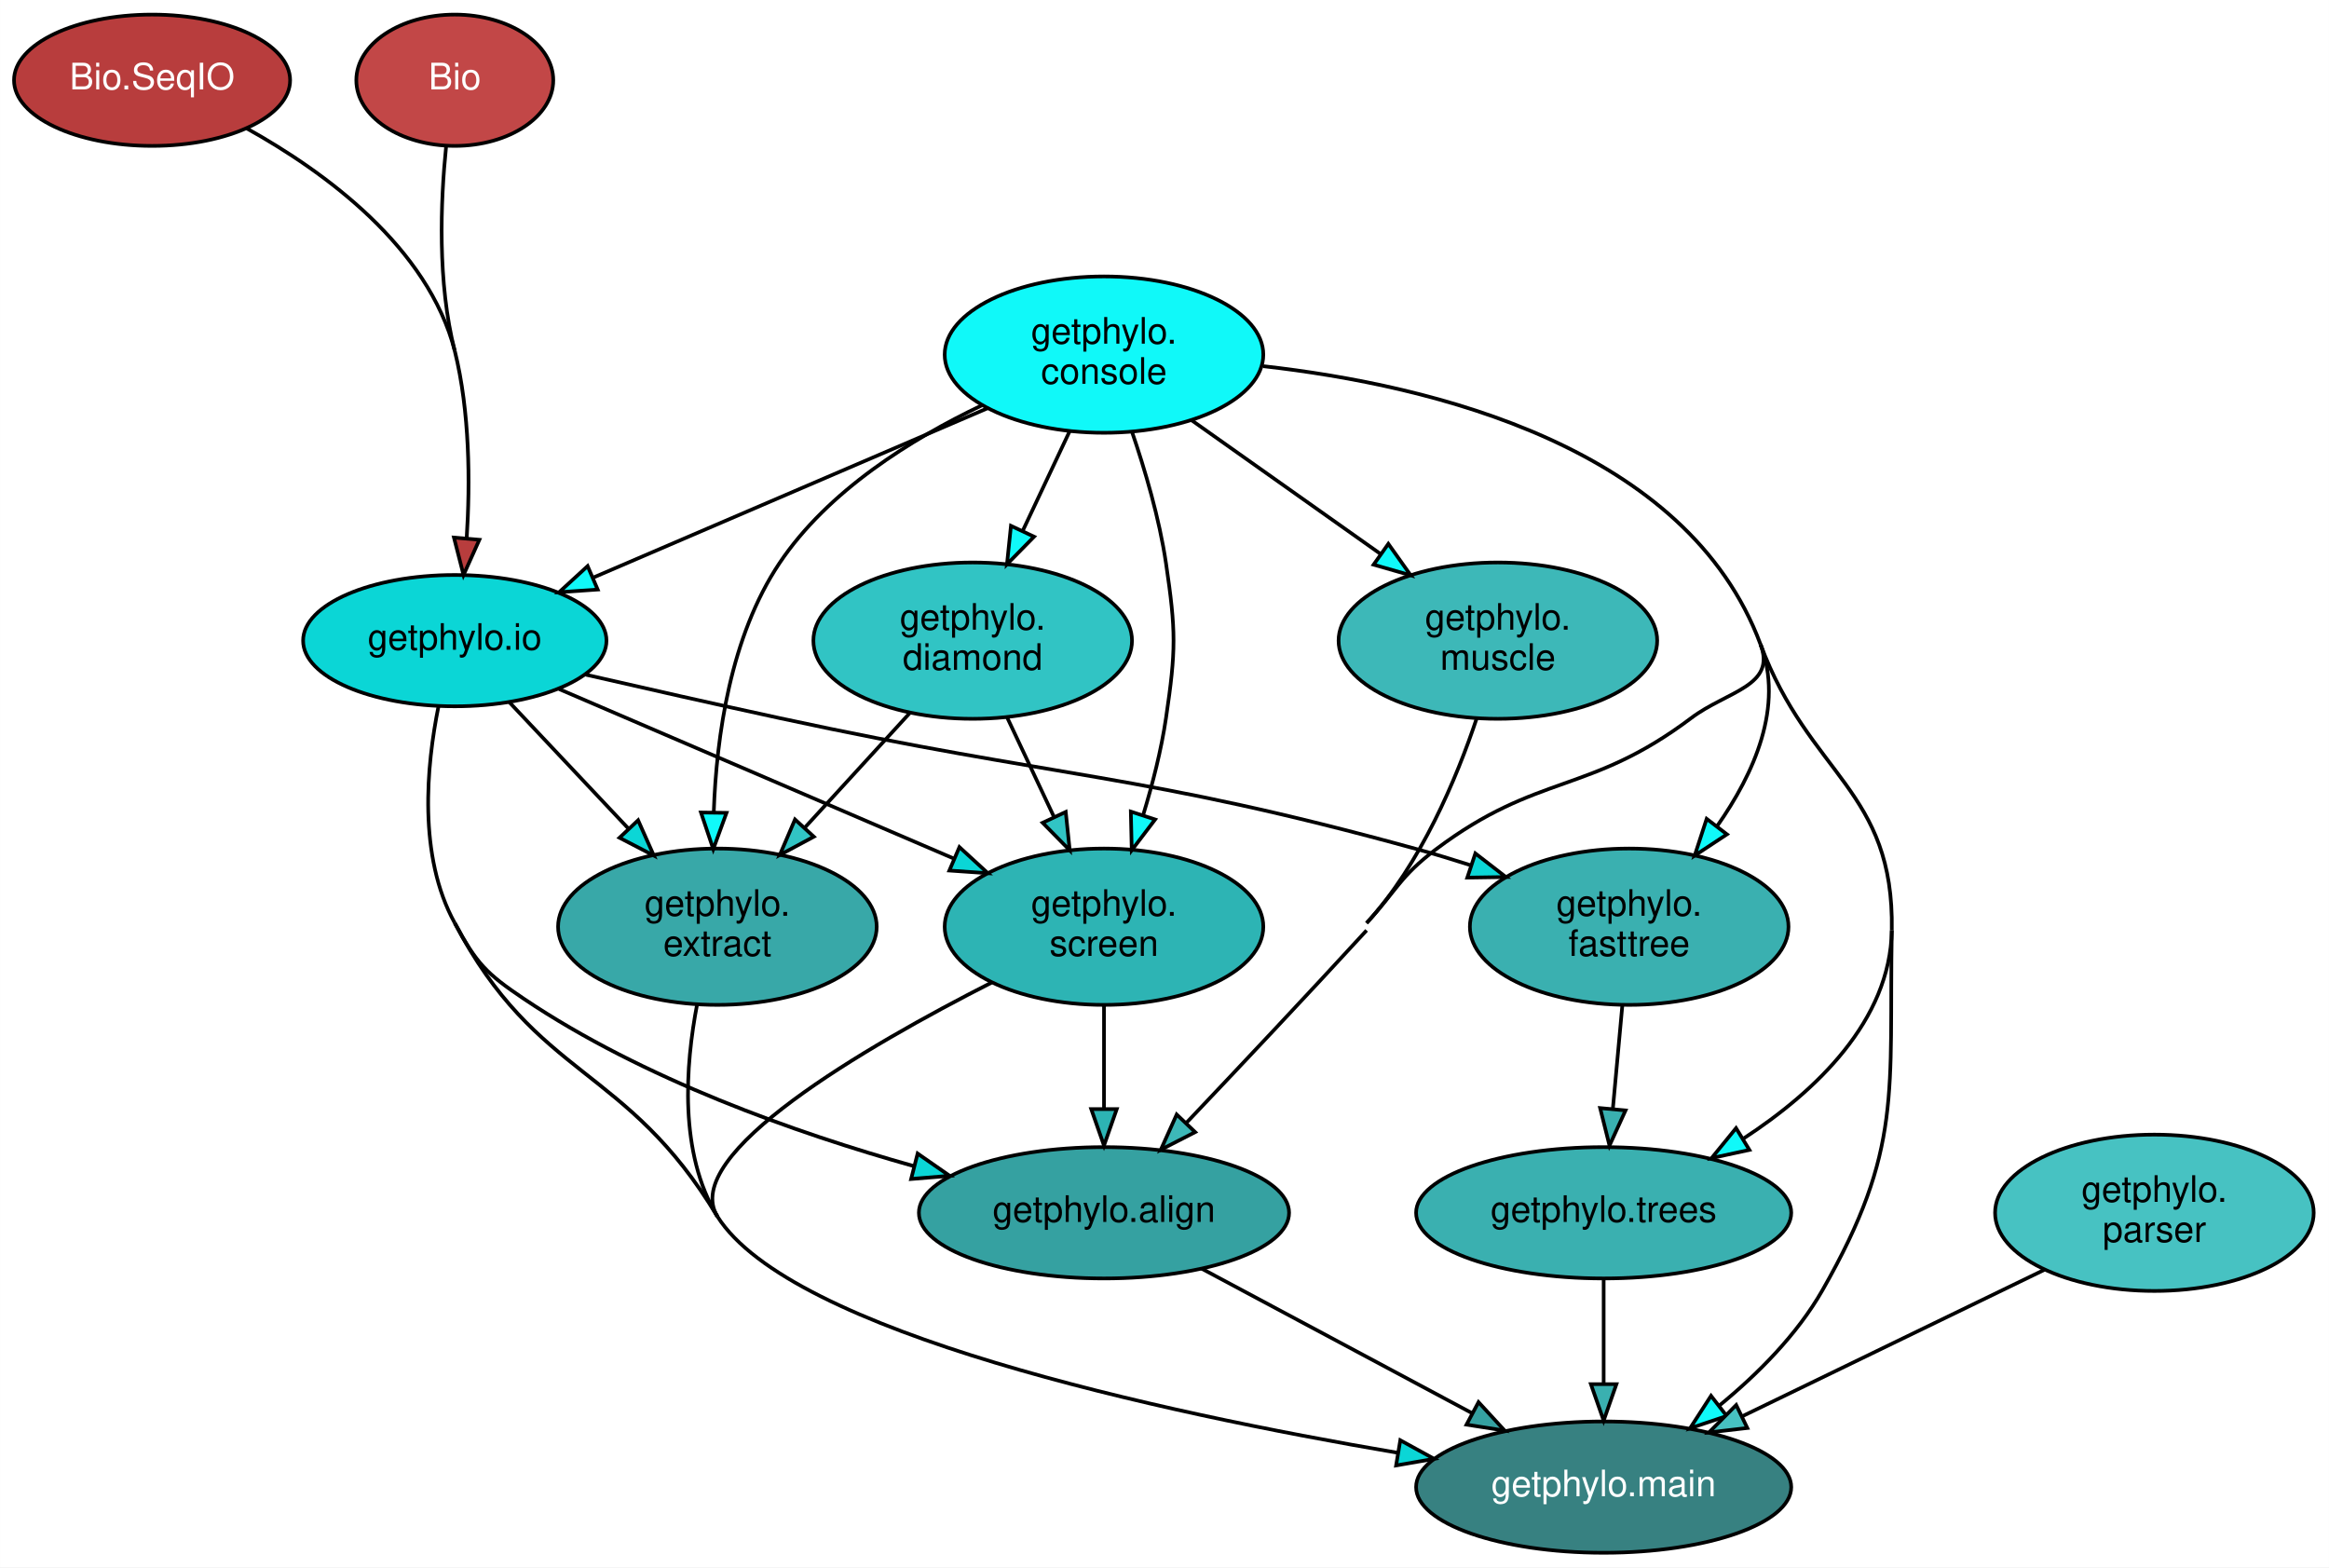
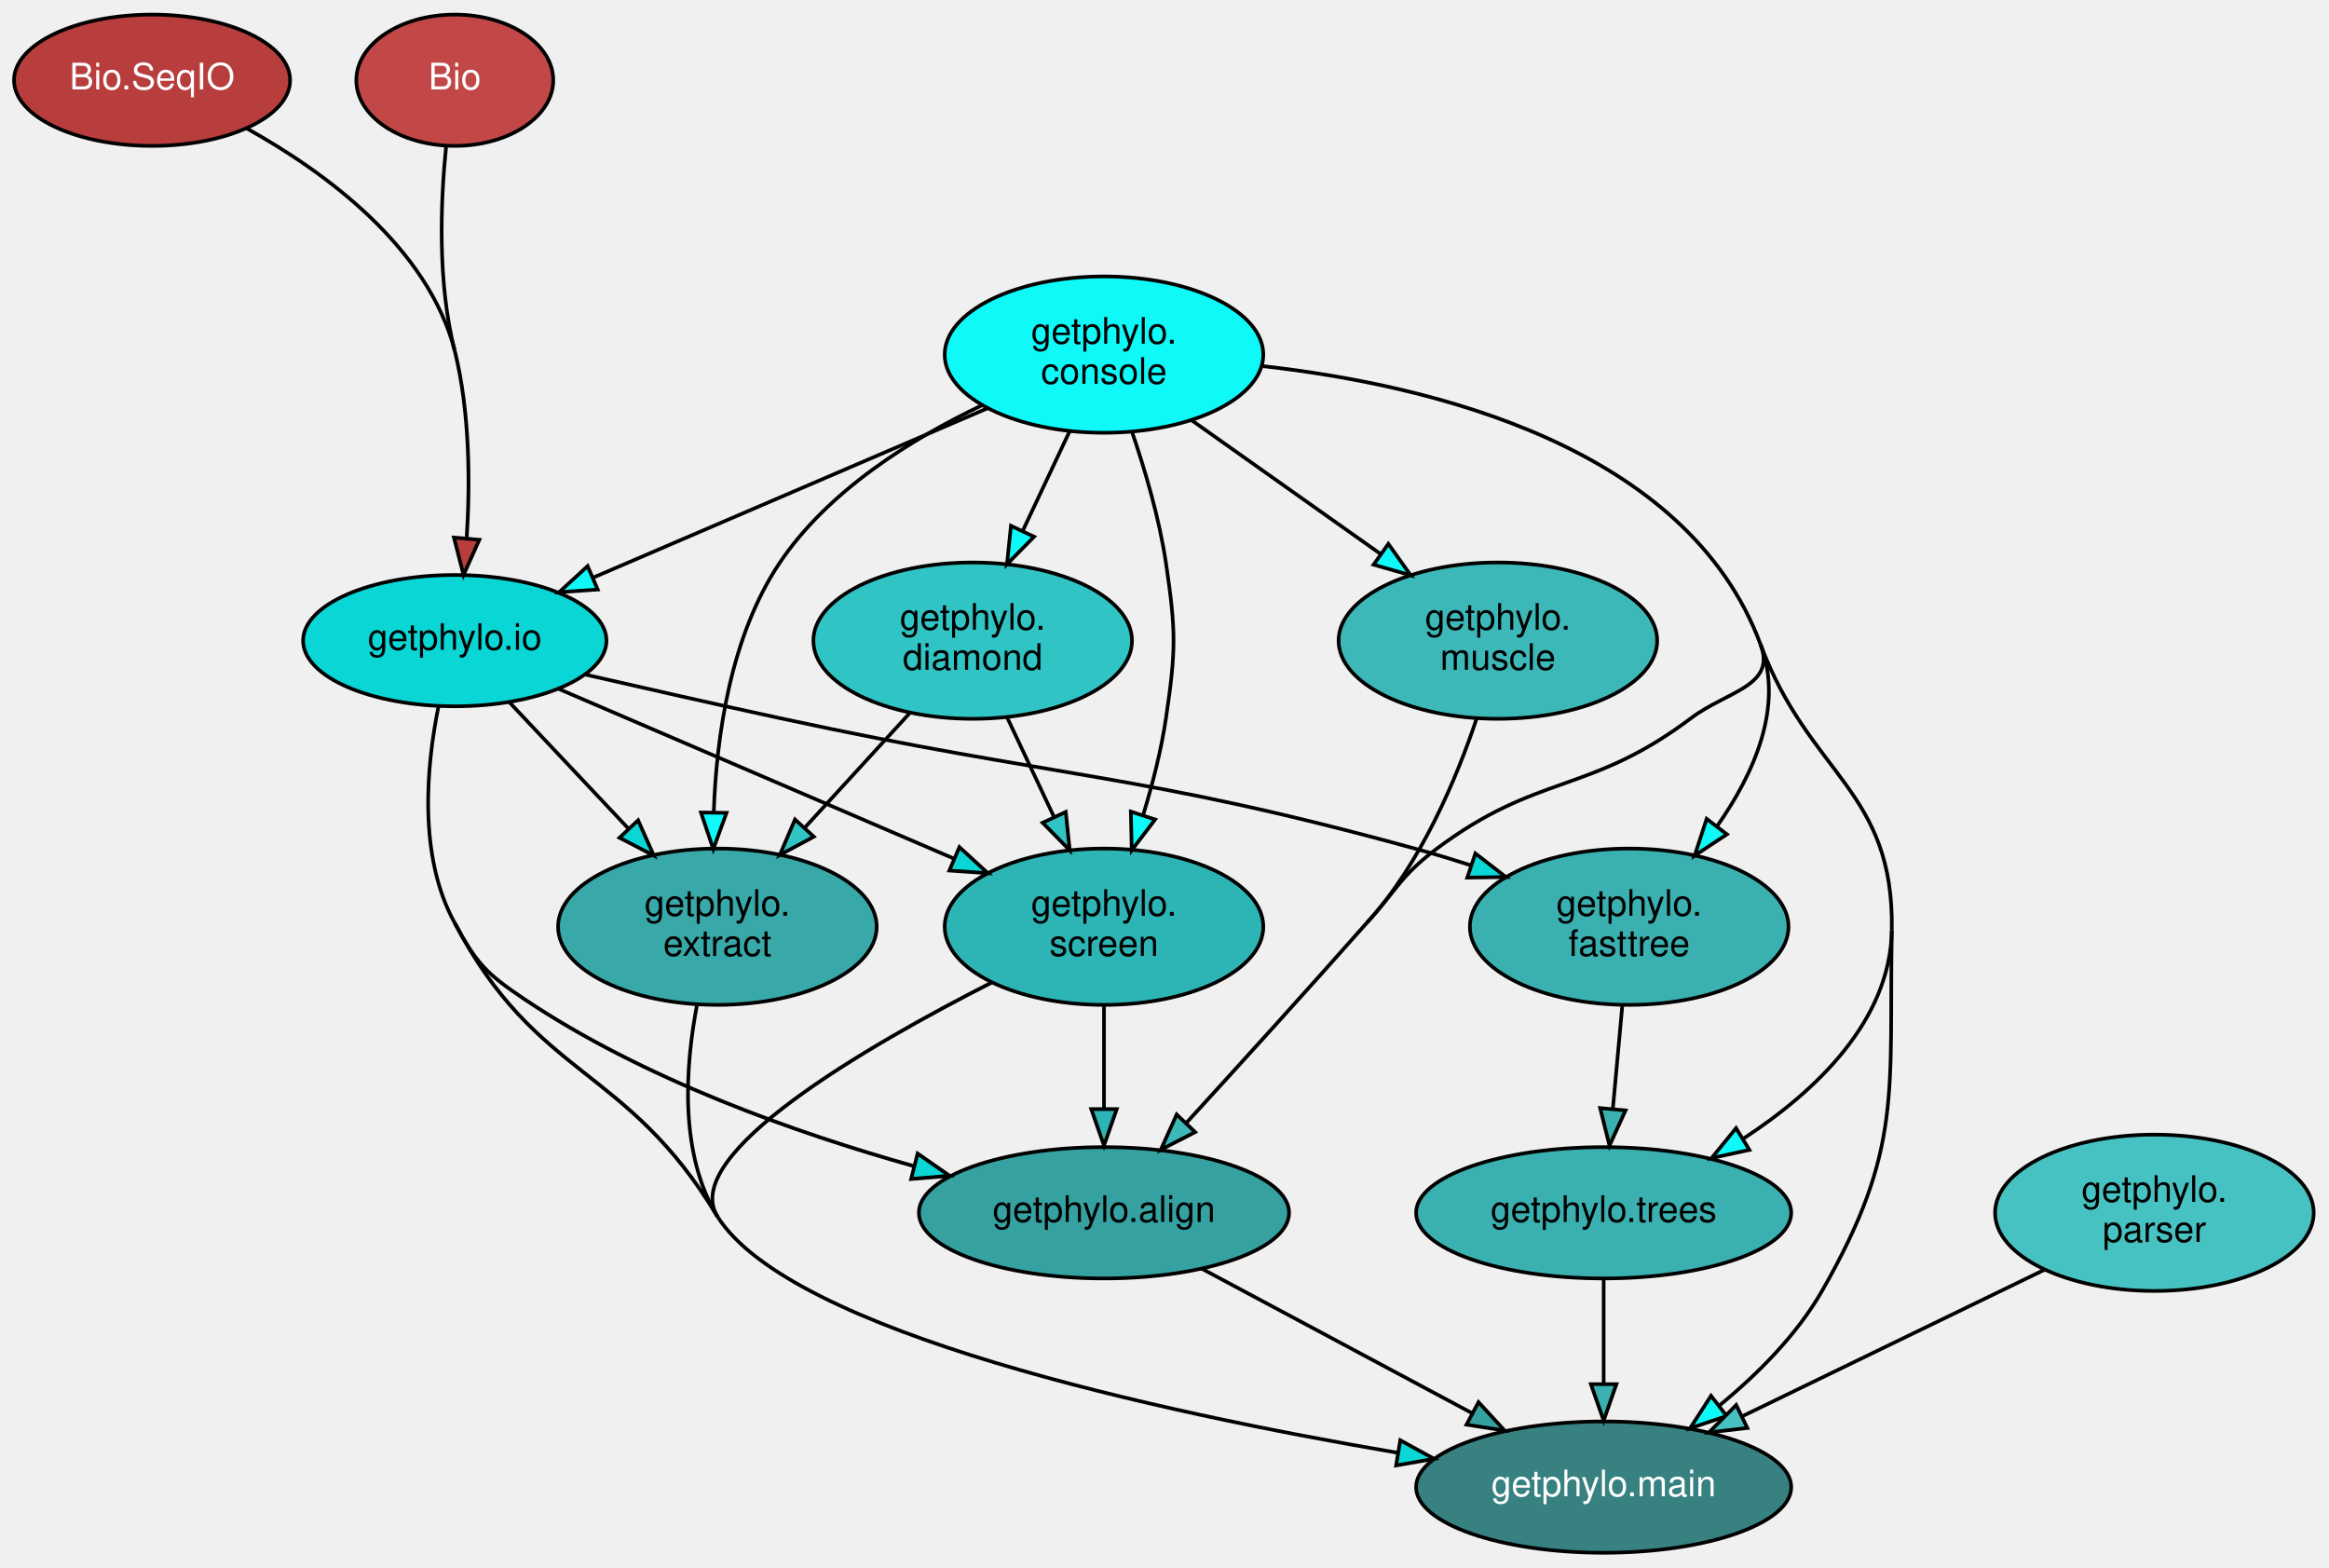
<svg xmlns="http://www.w3.org/2000/svg" width="639pt" height="430pt" viewBox="0.00 0.00 638.52 429.71" version="1.1" id="svg378">
  <defs id="defs382">
    <style id="style4">.edge&gt;path:hover{stroke-width:8}</style>
    <style id="style301">.edge&gt;path:hover{stroke-width:8}</style>
    <style id="style44">.edge&gt;path:hover{stroke-width:8}</style>
    <style id="style93">.edge&gt;path:hover{stroke-width:8}</style>
    <style id="style229">.edge&gt;path:hover{stroke-width:8}</style>
+     <style id="style323">.edge&gt;path:hover{stroke-width:8}</style>
  </defs>
-   <polygon fill="#ffffff" stroke="transparent" points="634.52,-425.71 634.52,4 -4,4 -4,-425.71 " id="polygon6" transform="translate(4,425.71)" />
-   <g id="node1" class="node" transform="translate(4,425.71)">
-     <style id="style10">.edge&gt;path:hover{stroke-width:8}</style>
-     <ellipse fill="#c24747" stroke="#000000" cx="120.67" cy="-403.71" rx="27" ry="18" id="ellipse12" />
-     <text text-anchor="middle" x="120.67" y="-401.21" font-family="Helvetica, sans-Serif" font-size="10px" fill="#ffffff" id="text14">Bio</text>
-   </g>
-   <g id="node8" class="node" transform="translate(4,425.71)">
-     <style id="style19">.edge&gt;path:hover{stroke-width:8}</style>
-     <ellipse fill="#0bd6d6" stroke="#000000" cx="120.67" cy="-250.07" rx="41.59" ry="18" id="ellipse21" />
-     <text text-anchor="middle" x="120.67" y="-247.57" font-family="Helvetica, sans-Serif" font-size="10px" fill="#000000" id="text23">getphylo.io</text>
-   </g>
-   <g id="edge1" class="edge" transform="translate(4,425.71)">
-     <style id="style28">.edge&gt;path:hover{stroke-width:8}</style>
-     <path fill="none" stroke="#000000" d="m 118.29,-385.54 c -1.53,15.04 -2.43,37.34 2.38,56.05" id="path30" />
-   </g>
-   <g id="node2" class="node" transform="translate(4,425.71)">
-     <style id="style35">.edge&gt;path:hover{stroke-width:8}</style>
-     <ellipse fill="#b83d3d" stroke="#000000" cx="37.67" cy="-403.71" rx="37.85" ry="18" id="ellipse37" />
-     <text text-anchor="middle" x="37.67" y="-401.21" font-family="Helvetica, sans-Serif" font-size="10px" fill="#ffffff" id="text39">Bio.SeqIO</text>
-   </g>
-   <path fill="none" stroke="#000000" d="m 67.61,35.2 c 21.52,11.96 49.73,32.55 57.06,61.02" id="path46" />
-   <path fill="none" stroke="#000000" d="m 124.67,96.22 c 4.13,16.669 4.24,35.98 3.26,51.39" id="path48" style="stroke-width:1.02" />
-   <polygon fill="#b83d3d" stroke="#000000" points="127.41,-277.73 123.07,-268.07 120.44,-278.33 " id="polygon50" transform="translate(4,425.71)" />
-   <g id="node3" class="node" transform="translate(4,425.71)">
-     <style id="style55">.edge&gt;path:hover{stroke-width:8}</style>
-     <ellipse fill="#35a1a1" stroke="#000000" cx="298.67" cy="-93.21" rx="50.75" ry="18" id="ellipse57" />
-     <text text-anchor="middle" x="298.67" y="-90.71" font-family="Helvetica, sans-Serif" font-size="10px" fill="#000000" id="text59">getphylo.align</text>
-   </g>
-   <g id="node9" class="node" transform="translate(4,425.71)">
-     <style id="style64">.edge&gt;path:hover{stroke-width:8}</style>
-     <ellipse fill="#378181" stroke="#000000" cx="435.67" cy="-18" rx="51.43" ry="18" id="ellipse66" />
-     <text text-anchor="middle" x="435.67" y="-15.5" font-family="Helvetica, sans-Serif" font-size="10px" fill="#ffffff" id="text68">getphylo.main</text>
-   </g>
-   <g id="edge3" class="edge" transform="translate(4,425.71)">
-     <style id="style73">.edge&gt;path:hover{stroke-width:8}</style>
-     <path fill="none" stroke="#000000" d="m 325.41,-77.92 c 21.18,11.31 50.96,27.23 74.23,39.67" id="path75" />
-     <polygon fill="#35a1a1" stroke="#000000" points="398.06,-35.13 401.36,-41.3 408.53,-33.5 " id="polygon77" />
-   </g>
-   <g id="node4" class="node" transform="translate(4,425.71)">
-     <style id="style82">.edge&gt;path:hover{stroke-width:8}</style>
-     <ellipse fill="#10f9f9" stroke="#000000" cx="298.67" cy="-328.49" rx="43.68" ry="21.43" id="ellipse84" />
-     <text text-anchor="middle" x="298.67" y="-331.49" font-family="Helvetica, sans-Serif" font-size="10px" fill="#000000" id="text86">getphylo.</text>
-     <text text-anchor="middle" x="298.67" y="-320.49" font-family="Helvetica, sans-Serif" font-size="10px" fill="#000000" id="text88">console</text>
-   </g>
-   <path fill="none" stroke="#000000" d="m 346.32,100.39 c 46.53,5.237 116.25,22.182 136.35,76.25" id="path95" style="stroke-width:1.013" />
-   <path fill="none" stroke="#000000" d="m 482.67,176.64 c 4.4,11.52 -9.15,12.8 -19,20.22 -27.94,21.05 -42.05,14.95 -70,36 -9.84,7.42 -10.66,11.13 -19,20.21" id="path97" />
-   <g id="node5" class="node" transform="translate(4,425.71)">
-     <style id="style102">.edge&gt;path:hover{stroke-width:8}</style>
-     <ellipse fill="#31c4c4" stroke="#000000" cx="262.67" cy="-250.07" rx="43.68" ry="21.43" id="ellipse104" />
-     <text text-anchor="middle" x="262.67" y="-253.07" font-family="Helvetica, sans-Serif" font-size="10px" fill="#000000" id="text106">getphylo.</text>
-     <text text-anchor="middle" x="262.67" y="-242.07" font-family="Helvetica, sans-Serif" font-size="10px" fill="#000000" id="text108">diamond</text>
-   </g>
-   <g id="edge5" class="edge" transform="translate(4,425.71)">
-     <style id="style113">.edge&gt;path:hover{stroke-width:8}</style>
-     <path fill="none" stroke="#000000" d="m 289.22,-307.41 c -3.93,8.34 -8.56,18.17 -12.85,27.27" id="path115" />
-     <polygon fill="#10f9f9" stroke="#000000" points="273.16,-281.55 279.5,-278.57 272.07,-271.01 " id="polygon117" />
-   </g>
-   <g id="node6" class="node" transform="translate(4,425.71)">
-     <style id="style122">.edge&gt;path:hover{stroke-width:8}</style>
-     <ellipse fill="#38a8a8" stroke="#000000" cx="192.67" cy="-171.64" rx="43.68" ry="21.43" id="ellipse124" />
-     <text text-anchor="middle" x="192.67" y="-174.64" font-family="Helvetica, sans-Serif" font-size="10px" fill="#000000" id="text126">getphylo.</text>
-     <text text-anchor="middle" x="192.67" y="-163.64" font-family="Helvetica, sans-Serif" font-size="10px" fill="#000000" id="text128">extract</text>
-   </g>
-   <g id="edge6" class="edge" transform="translate(4,425.71)">
-     <style id="style133">.edge&gt;path:hover{stroke-width:8}</style>
-     <path fill="none" stroke="#000000" d="m 265.25,-314.61 c -19.28,9.17 -42.27,23.43 -55.58,43.33 -13.4,20.06 -17.26,47.36 -17.99,68.16" id="path135" />
-     <polygon fill="#10f9f9" stroke="#000000" points="188.17,-202.95 195.17,-202.86 191.54,-192.91 " id="polygon137" />
-   </g>
-   <g id="node7" class="node" transform="translate(4,425.71)">
-     <style id="style142">.edge&gt;path:hover{stroke-width:8}</style>
-     <ellipse fill="#3ab0b0" stroke="#000000" cx="442.67" cy="-171.64" rx="43.68" ry="21.43" id="ellipse144" />
-     <text text-anchor="middle" x="442.67" y="-174.64" font-family="Helvetica, sans-Serif" font-size="10px" fill="#000000" id="text146">getphylo.</text>
-     <text text-anchor="middle" x="442.67" y="-163.64" font-family="Helvetica, sans-Serif" font-size="10px" fill="#000000" id="text148">fasttree</text>
-   </g>
-   <g id="edge7" class="edge" transform="translate(4,425.71)">
-     <style id="style153">.edge&gt;path:hover{stroke-width:8}</style>
-     <path fill="none" stroke="#000000" d="m 478.67,-249.07 c 6.48,16.96 -1.71,35.37 -11.91,49.88" id="path155" />
-     <polygon fill="#10f9f9" stroke="#000000" points="463.91,-201.22 469.47,-196.97 460.62,-191.14 " id="polygon157" />
-   </g>
-   <g id="edge8" class="edge" transform="translate(4,425.71)">
-     <style id="style162">.edge&gt;path:hover{stroke-width:8}</style>
-     <path fill="none" stroke="#000000" d="m 266.85,-313.83 c -30.27,13 -75.84,32.56 -108.04,46.39" id="path164" />
-     <polygon fill="#10f9f9" stroke="#000000" points="157.09,-270.51 159.85,-264.08 149.28,-263.35 " id="polygon166" />
-   </g>
-   <g id="edge9" class="edge" transform="translate(4,425.71)">
-     <style id="style171">.edge&gt;path:hover{stroke-width:8}</style>
-     <path fill="none" stroke="#000000" d="m 514.67,-170.64 c -0.8,44.64 3.14,59.87 -19,98.64 -6.97,12.22 -17.81,23.06 -28.36,31.7" id="path173" />
-     <polygon fill="#10f9f9" stroke="#000000" points="465.11,-43.03 469.41,-37.5 459.36,-34.13 " id="polygon175" />
-   </g>
-   <g id="node10" class="node" transform="translate(4,425.71)">
-     <style id="style180">.edge&gt;path:hover{stroke-width:8}</style>
-     <ellipse fill="#3db8b8" stroke="#000000" cx="406.67" cy="-250.07" rx="43.68" ry="21.43" id="ellipse182" />
-     <text text-anchor="middle" x="406.67" y="-253.07" font-family="Helvetica, sans-Serif" font-size="10px" fill="#000000" id="text184">getphylo.</text>
-     <text text-anchor="middle" x="406.67" y="-242.07" font-family="Helvetica, sans-Serif" font-size="10px" fill="#000000" id="text186">muscle</text>
-   </g>
-   <g id="edge10" class="edge" transform="translate(4,425.71)">
-     <style id="style191">.edge&gt;path:hover{stroke-width:8}</style>
-     <path fill="none" stroke="#000000" d="m 322.64,-310.53 c 15.24,10.78 35.16,24.88 51.78,36.64" id="path193" />
-     <polygon fill="#10f9f9" stroke="#000000" points="372.59,-270.9 376.63,-276.61 382.77,-267.98 " id="polygon195" />
-   </g>
-   <g id="node12" class="node" transform="translate(4,425.71)">
-     <style id="style200">.edge&gt;path:hover{stroke-width:8}</style>
-     <ellipse fill="#2db4b4" stroke="#000000" cx="298.67" cy="-171.64" rx="43.68" ry="21.43" id="ellipse202" />
-     <text text-anchor="middle" x="298.67" y="-174.64" font-family="Helvetica, sans-Serif" font-size="10px" fill="#000000" id="text204">getphylo.</text>
-     <text text-anchor="middle" x="298.67" y="-163.64" font-family="Helvetica, sans-Serif" font-size="10px" fill="#000000" id="text206">screen</text>
-   </g>
-   <g id="edge11" class="edge" transform="translate(4,425.71)">
-     <style id="style211">.edge&gt;path:hover{stroke-width:8}</style>
-     <path fill="none" stroke="#000000" d="m 306.28,-307.53 c 3.63,10.6 7.57,23.95 9.39,36.25 2.76,18.65 2.76,23.77 0,42.43 -1.29,8.75 -3.66,18.02 -6.22,26.46" id="path213" />
-     <polygon fill="#10f9f9" stroke="#000000" points="306.03,-203.2 312.69,-201.04 306.28,-192.61 " id="polygon215" />
-   </g>
-   <g id="node13" class="node" transform="translate(4,425.71)">
-     <style id="style220">.edge&gt;path:hover{stroke-width:8}</style>
-     <ellipse fill="#3ab0b0" stroke="#000000" cx="435.67" cy="-93.21" rx="51.43" ry="18" id="ellipse222" />
-     <text text-anchor="middle" x="435.67" y="-90.71" font-family="Helvetica, sans-Serif" font-size="10px" fill="#000000" id="text224">getphylo.trees</text>
-   </g>
-   <path fill="none" stroke="#000000" d="m 482.67,176.64 c 13.4,35.998 36.68,39.908 36,78.43" id="path231" style="stroke-width:1.013" />
-   <path fill="none" stroke="#000000" d="m 518.67,255.07 c -0.44,24.76 -20.75,44.06 -40.65,57.07" id="path233" />
-   <polygon fill="#10f9f9" stroke="#000000" points="475.63,-110.45 465.27,-108.21 471.97,-116.42 " id="polygon235" transform="translate(4,425.71)" />
-   <g id="edge13" class="edge" transform="translate(4,425.71)">
-     <style id="style240">.edge&gt;path:hover{stroke-width:8}</style>
-     <path fill="none" stroke="#000000" d="m 245.37,-230.17 c -8.65,9.44 -19.25,21.01 -28.67,31.3" id="path242" />
-     <polygon fill="#31c4c4" stroke="#000000" points="213.95,-201.05 219.11,-196.32 209.78,-191.31 " id="polygon244" />
-   </g>
-   <g id="edge14" class="edge" transform="translate(4,425.71)">
-     <style id="style249">.edge&gt;path:hover{stroke-width:8}</style>
-     <path fill="none" stroke="#000000" d="m 272.13,-228.99 c 3.93,8.34 8.56,18.18 12.85,27.28" id="path251" />
-     <polygon fill="#31c4c4" stroke="#000000" points="281.85,-200.14 288.18,-203.12 289.28,-192.59 " id="polygon253" />
-   </g>
-   <g id="edge15" class="edge" transform="matrix(1,0,0,1.035524,4,431.0567)">
-     <style id="style258">.edge&gt;path:hover{stroke-width:8}</style>
-     <path fill="none" stroke="#000000" d="m 187.14,-150.51 c -3.29,16.44 -5.03,39.58 5.53,56.3" id="path260" />
-   </g>
-   <g id="edge16" class="edge" transform="translate(4,425.71)">
-     <style id="style265">.edge&gt;path:hover{stroke-width:8}</style>
-     <path fill="none" stroke="#000000" d="m 440.8,-150.16 c -0.8,8.74 -1.75,19.07 -2.61,28.46" id="path267" />
-     <polygon fill="#3ab0b0" stroke="#000000" points="434.7,-121.92 441.67,-121.28 437.27,-111.64 " id="polygon269" />
-   </g>
-   <g id="edge17" class="edge" transform="matrix(1,0,0,1.029343,4,428.717)">
-     <style id="style274">.edge&gt;path:hover{stroke-width:8}</style>
-     <path fill="none" stroke="#000000" d="m 120.67,-170.64 c 5.97,10.79 8.68,13.48 19,20.21 32.67,21.32 74.4,35.67 106.91,44.54" id="path276" />
-     <polygon fill="#0bd6d6" stroke="#000000" points="247.57,-109.25 256.35,-103.32 245.79,-102.48 " id="polygon278" />
-   </g>
-   <g id="edge18" class="edge" transform="translate(4,425.71)">
-     <style id="style283">.edge&gt;path:hover{stroke-width:8}</style>
-     <path fill="none" stroke="#000000" d="m 135.59,-233.23 c 9.46,10.04 21.92,23.27 32.79,34.8" id="path285" />
-     <polygon fill="#0bd6d6" stroke="#000000" points="165.83,-196.03 170.93,-200.83 175.24,-191.15 " id="polygon287" />
-   </g>
-   <g id="edge19" class="edge" transform="translate(4,425.71)">
-     <style id="style292">.edge&gt;path:hover{stroke-width:8}</style>
-     <path fill="none" stroke="#000000" d="m 156.58,-240.74 c 16.2,3.72 35.59,8.1 53.09,11.89 77.61,16.79 98.46,14.88 175,36 4.7,1.29 9.58,2.77 14.41,4.32" id="path294" />
-     <polygon fill="#0bd6d6" stroke="#000000" points="398.28,-185.1 400.49,-191.74 408.87,-185.26 " id="polygon296" />
-   </g>
-   <path fill="none" stroke="#000000" d="m 120.21,193.6 c -3.3,16.31 -5.68,41.13 4.46,59.47" id="path303" />
-   <path fill="none" stroke="#000000" d="m 124.67,253.07 c 22.59,42.977 47.08,38.915 72,80.43" id="path305" style="stroke-width:1.026" />
-   <path fill="none" stroke="#000000" d="m 196.67,333.5 c 20.06,31.73 121.06,53.65 186.38,64.77" id="path307" />
-   <polygon fill="#0bd6d6" stroke="#000000" points="379.91,-30.85 389.2,-25.75 378.76,-23.94 " id="polygon309" transform="translate(4,425.71)" />
-   <g id="edge21" class="edge" transform="translate(4,425.71)">
-     <style id="style314">.edge&gt;path:hover{stroke-width:8}</style>
-     <path fill="none" stroke="#000000" d="m 149.27,-236.79 c 29.25,12.56 74.98,32.19 108.14,46.43" id="path316" />
-     <polygon fill="#0bd6d6" stroke="#000000" points="256.27,-187.04 259.03,-193.47 266.84,-186.31 " id="polygon318" />
-   </g>
-   <g id="edge22" class="edge" transform="translate(4,425.71)">
-     <style id="style323">.edge&gt;path:hover{stroke-width:8}</style>
-     <path fill="none" stroke="#000000" d="m 400.92,-228.94 c -5.56,16.64 -15.37,40.09 -30.25,56.3" id="path325" />
-     <path fill="none" stroke="#000000" d="m 370.67,-170.64 c -16.37,17.84 -35.14,37.74 -49.41,52.77" id="path327" />
-     <polygon fill="#3db8b8" stroke="#000000" points="318.6,-120.16 323.67,-115.33 314.25,-110.5 " id="polygon329" />
-   </g>
-   <g id="node11" class="node" transform="translate(4,425.71)">
-     <style id="style334">.edge&gt;path:hover{stroke-width:8}</style>
-     <ellipse fill="#47c2c2" stroke="#000000" cx="586.67" cy="-93.21" rx="43.68" ry="21.43" id="ellipse336" />
-     <text text-anchor="middle" x="586.67" y="-96.21" font-family="Helvetica, sans-Serif" font-size="10px" fill="#000000" id="text338">getphylo.</text>
-     <text text-anchor="middle" x="586.67" y="-85.21" font-family="Helvetica, sans-Serif" font-size="10px" fill="#000000" id="text340">parser</text>
-   </g>
-   <g id="edge23" class="edge" transform="translate(4,425.71)">
-     <style id="style345">.edge&gt;path:hover{stroke-width:8}</style>
-     <path fill="none" stroke="#000000" d="m 556.48,-77.57 c -23.84,11.56 -57.24,27.75 -82.88,40.18" id="path347" />
-     <polygon fill="#47c2c2" stroke="#000000" points="472.01,-40.51 475.06,-34.21 464.54,-32.99 " id="polygon349" />
-   </g>
-   <g id="edge24" class="edge" transform="translate(4,425.71)">
-     <style id="style354">.edge&gt;path:hover{stroke-width:8}</style>
-     <path fill="none" stroke="#000000" d="m 298.67,-150.16 c 0,8.74 0,19.07 0,28.46" id="path356" />
-     <polygon fill="#2db4b4" stroke="#000000" points="295.17,-121.64 302.17,-121.64 298.67,-111.64 " id="polygon358" />
-   </g>
-   <g id="edge25" class="edge" transform="matrix(1,0,0,1.03217,4,430.7407)">
-     <style id="style363">.edge&gt;path:hover{stroke-width:8}</style>
-     <path fill="none" stroke="#000000" d="m 267.95,-156.38 c -34.86,17.18 -85.64,45.77 -75.28,62.17" id="path365" />
-   </g>
-   <g id="edge26" class="edge" transform="translate(4,425.71)">
-     <style id="style370">.edge&gt;path:hover{stroke-width:8}</style>
-     <path fill="none" stroke="#000000" d="m 435.67,-74.86 c 0,8.48 0,18.88 0,28.41" id="path372" />
-     <polygon fill="#3ab0b0" stroke="#000000" points="432.17,-46.23 439.17,-46.23 435.67,-36.23 " id="polygon374" />
+   <g id="g1305">
+     <g id="node1" class="node" transform="translate(4,425.71)">
+       <style id="style10">.edge&gt;path:hover{stroke-width:8}</style>
+       <ellipse fill="#c24747" stroke="#000000" cx="120.67" cy="-403.71" rx="27" ry="18" id="ellipse12" />
+       <text text-anchor="middle" x="120.67" y="-401.21" font-family="Helvetica, sans-Serif" font-size="10px" fill="#ffffff" id="text14">Bio</text>
+     </g>
+     <g id="node8" class="node" transform="translate(4,425.71)">
+       <style id="style19">.edge&gt;path:hover{stroke-width:8}</style>
+       <ellipse fill="#0bd6d6" stroke="#000000" cx="120.67" cy="-250.07" rx="41.59" ry="18" id="ellipse21" />
+       <text text-anchor="middle" x="120.67" y="-247.57" font-family="Helvetica, sans-Serif" font-size="10px" fill="#000000" id="text23">getphylo.io</text>
+     </g>
+     <g id="edge1" class="edge" transform="translate(4,425.71)">
+       <style id="style28">.edge&gt;path:hover{stroke-width:8}</style>
+       <path fill="none" stroke="#000000" d="m 118.29,-385.54 c -1.53,15.04 -2.43,37.34 2.38,56.05" id="path30" />
+     </g>
+     <g id="node2" class="node" transform="translate(4,425.71)">
+       <style id="style35">.edge&gt;path:hover{stroke-width:8}</style>
+       <ellipse fill="#b83d3d" stroke="#000000" cx="37.67" cy="-403.71" rx="37.85" ry="18" id="ellipse37" />
+       <text text-anchor="middle" x="37.67" y="-401.21" font-family="Helvetica, sans-Serif" font-size="10px" fill="#ffffff" id="text39">Bio.SeqIO</text>
+     </g>
+     <path fill="none" stroke="#000000" d="m 67.61,35.2 c 21.52,11.96 49.73,32.55 57.06,61.02" id="path46" />
+     <path fill="none" stroke="#000000" d="m 124.67,96.22 c 4.13,16.669 4.24,35.98 3.26,51.39" id="path48" style="stroke-width:1.02" />
+     <polygon fill="#b83d3d" stroke="#000000" points="127.41,-277.73 123.07,-268.07 120.44,-278.33 " id="polygon50" transform="translate(4,425.71)" />
+     <g id="node3" class="node" transform="translate(4,425.71)">
+       <style id="style55">.edge&gt;path:hover{stroke-width:8}</style>
+       <ellipse fill="#35a1a1" stroke="#000000" cx="298.67" cy="-93.21" rx="50.75" ry="18" id="ellipse57" />
+       <text text-anchor="middle" x="298.67" y="-90.71" font-family="Helvetica, sans-Serif" font-size="10px" fill="#000000" id="text59">getphylo.align</text>
+     </g>
+     <g id="node9" class="node" transform="translate(4,425.71)">
+       <style id="style64">.edge&gt;path:hover{stroke-width:8}</style>
+       <ellipse fill="#378181" stroke="#000000" cx="435.67" cy="-18" rx="51.43" ry="18" id="ellipse66" />
+       <text text-anchor="middle" x="435.67" y="-15.5" font-family="Helvetica, sans-Serif" font-size="10px" fill="#ffffff" id="text68">getphylo.main</text>
+     </g>
+     <g id="edge3" class="edge" transform="translate(4,425.71)">
+       <style id="style73">.edge&gt;path:hover{stroke-width:8}</style>
+       <path fill="none" stroke="#000000" d="m 325.41,-77.92 c 21.18,11.31 50.96,27.23 74.23,39.67" id="path75" />
+       <polygon fill="#35a1a1" stroke="#000000" points="398.06,-35.13 401.36,-41.3 408.53,-33.5 " id="polygon77" />
+     </g>
+     <g id="node4" class="node" transform="translate(4,425.71)">
+       <style id="style82">.edge&gt;path:hover{stroke-width:8}</style>
+       <ellipse fill="#10f9f9" stroke="#000000" cx="298.67" cy="-328.49" rx="43.68" ry="21.43" id="ellipse84" />
+       <text text-anchor="middle" x="298.67" y="-331.49" font-family="Helvetica, sans-Serif" font-size="10px" fill="#000000" id="text86">getphylo.</text>
+       <text text-anchor="middle" x="298.67" y="-320.49" font-family="Helvetica, sans-Serif" font-size="10px" fill="#000000" id="text88">console</text>
+     </g>
+     <path fill="none" stroke="#000000" d="m 346.32,100.39 c 46.53,5.237 116.25,22.182 136.35,76.25" id="path95" style="stroke-width:1.013" />
+     <path fill="none" stroke="#000000" d="m 482.67,176.64 c 4.4,11.52 -9.15,12.8 -19,20.22 -27.94,21.05 -42.05,14.95 -70,36 -9.84,7.42 -10.66,11.13 -19,20.21" id="path97" />
+     <g id="node5" class="node" transform="translate(4,425.71)">
+       <style id="style102">.edge&gt;path:hover{stroke-width:8}</style>
+       <ellipse fill="#31c4c4" stroke="#000000" cx="262.67" cy="-250.07" rx="43.68" ry="21.43" id="ellipse104" />
+       <text text-anchor="middle" x="262.67" y="-253.07" font-family="Helvetica, sans-Serif" font-size="10px" fill="#000000" id="text106">getphylo.</text>
+       <text text-anchor="middle" x="262.67" y="-242.07" font-family="Helvetica, sans-Serif" font-size="10px" fill="#000000" id="text108">diamond</text>
+     </g>
+     <g id="edge5" class="edge" transform="translate(4,425.71)">
+       <style id="style113">.edge&gt;path:hover{stroke-width:8}</style>
+       <path fill="none" stroke="#000000" d="m 289.22,-307.41 c -3.93,8.34 -8.56,18.17 -12.85,27.27" id="path115" />
+       <polygon fill="#10f9f9" stroke="#000000" points="273.16,-281.55 279.5,-278.57 272.07,-271.01 " id="polygon117" />
+     </g>
+     <g id="node6" class="node" transform="translate(4,425.71)">
+       <style id="style122">.edge&gt;path:hover{stroke-width:8}</style>
+       <ellipse fill="#38a8a8" stroke="#000000" cx="192.67" cy="-171.64" rx="43.68" ry="21.43" id="ellipse124" />
+       <text text-anchor="middle" x="192.67" y="-174.64" font-family="Helvetica, sans-Serif" font-size="10px" fill="#000000" id="text126">getphylo.</text>
+       <text text-anchor="middle" x="192.67" y="-163.64" font-family="Helvetica, sans-Serif" font-size="10px" fill="#000000" id="text128">extract</text>
+     </g>
+     <g id="edge6" class="edge" transform="translate(4,425.71)">
+       <style id="style133">.edge&gt;path:hover{stroke-width:8}</style>
+       <path fill="none" stroke="#000000" d="m 265.25,-314.61 c -19.28,9.17 -42.27,23.43 -55.58,43.33 -13.4,20.06 -17.26,47.36 -17.99,68.16" id="path135" />
+       <polygon fill="#10f9f9" stroke="#000000" points="188.17,-202.95 195.17,-202.86 191.54,-192.91 " id="polygon137" />
+     </g>
+     <g id="node7" class="node" transform="translate(4,425.71)">
+       <style id="style142">.edge&gt;path:hover{stroke-width:8}</style>
+       <ellipse fill="#3ab0b0" stroke="#000000" cx="442.67" cy="-171.64" rx="43.68" ry="21.43" id="ellipse144" />
+       <text text-anchor="middle" x="442.67" y="-174.64" font-family="Helvetica, sans-Serif" font-size="10px" fill="#000000" id="text146">getphylo.</text>
+       <text text-anchor="middle" x="442.67" y="-163.64" font-family="Helvetica, sans-Serif" font-size="10px" fill="#000000" id="text148">fasttree</text>
+     </g>
+     <g id="edge7" class="edge" transform="translate(4,425.71)">
+       <style id="style153">.edge&gt;path:hover{stroke-width:8}</style>
+       <path fill="none" stroke="#000000" d="m 478.67,-249.07 c 6.48,16.96 -1.71,35.37 -11.91,49.88" id="path155" />
+       <polygon fill="#10f9f9" stroke="#000000" points="463.91,-201.22 469.47,-196.97 460.62,-191.14 " id="polygon157" />
+     </g>
+     <g id="edge8" class="edge" transform="translate(4,425.71)">
+       <style id="style162">.edge&gt;path:hover{stroke-width:8}</style>
+       <path fill="none" stroke="#000000" d="m 266.85,-313.83 c -30.27,13 -75.84,32.56 -108.04,46.39" id="path164" />
+       <polygon fill="#10f9f9" stroke="#000000" points="157.09,-270.51 159.85,-264.08 149.28,-263.35 " id="polygon166" />
+     </g>
+     <g id="edge9" class="edge" transform="translate(4,425.71)">
+       <style id="style171">.edge&gt;path:hover{stroke-width:8}</style>
+       <path fill="none" stroke="#000000" d="m 514.67,-170.64 c -0.8,44.64 3.14,59.87 -19,98.64 -6.97,12.22 -17.81,23.06 -28.36,31.7" id="path173" />
+       <polygon fill="#10f9f9" stroke="#000000" points="465.11,-43.03 469.41,-37.5 459.36,-34.13 " id="polygon175" />
+     </g>
+     <g id="node10" class="node" transform="translate(4,425.71)">
+       <style id="style180">.edge&gt;path:hover{stroke-width:8}</style>
+       <ellipse fill="#3db8b8" stroke="#000000" cx="406.67" cy="-250.07" rx="43.68" ry="21.43" id="ellipse182" />
+       <text text-anchor="middle" x="406.67" y="-253.07" font-family="Helvetica, sans-Serif" font-size="10px" fill="#000000" id="text184">getphylo.</text>
+       <text text-anchor="middle" x="406.67" y="-242.07" font-family="Helvetica, sans-Serif" font-size="10px" fill="#000000" id="text186">muscle</text>
+     </g>
+     <g id="edge10" class="edge" transform="translate(4,425.71)">
+       <style id="style191">.edge&gt;path:hover{stroke-width:8}</style>
+       <path fill="none" stroke="#000000" d="m 322.64,-310.53 c 15.24,10.78 35.16,24.88 51.78,36.64" id="path193" />
+       <polygon fill="#10f9f9" stroke="#000000" points="372.59,-270.9 376.63,-276.61 382.77,-267.98 " id="polygon195" />
+     </g>
+     <g id="node12" class="node" transform="translate(4,425.71)">
+       <style id="style200">.edge&gt;path:hover{stroke-width:8}</style>
+       <ellipse fill="#2db4b4" stroke="#000000" cx="298.67" cy="-171.64" rx="43.68" ry="21.43" id="ellipse202" />
+       <text text-anchor="middle" x="298.67" y="-174.64" font-family="Helvetica, sans-Serif" font-size="10px" fill="#000000" id="text204">getphylo.</text>
+       <text text-anchor="middle" x="298.67" y="-163.64" font-family="Helvetica, sans-Serif" font-size="10px" fill="#000000" id="text206">screen</text>
+     </g>
+     <g id="edge11" class="edge" transform="translate(4,425.71)">
+       <style id="style211">.edge&gt;path:hover{stroke-width:8}</style>
+       <path fill="none" stroke="#000000" d="m 306.28,-307.53 c 3.63,10.6 7.57,23.95 9.39,36.25 2.76,18.65 2.76,23.77 0,42.43 -1.29,8.75 -3.66,18.02 -6.22,26.46" id="path213" />
+       <polygon fill="#10f9f9" stroke="#000000" points="306.03,-203.2 312.69,-201.04 306.28,-192.61 " id="polygon215" />
+     </g>
+     <g id="node13" class="node" transform="translate(4,425.71)">
+       <style id="style220">.edge&gt;path:hover{stroke-width:8}</style>
+       <ellipse fill="#3ab0b0" stroke="#000000" cx="435.67" cy="-93.21" rx="51.43" ry="18" id="ellipse222" />
+       <text text-anchor="middle" x="435.67" y="-90.71" font-family="Helvetica, sans-Serif" font-size="10px" fill="#000000" id="text224">getphylo.trees</text>
+     </g>
+     <path fill="none" stroke="#000000" d="m 482.67,176.64 c 13.4,35.998 36.68,39.908 36,78.43" id="path231" style="stroke-width:1.013" />
+     <path fill="none" stroke="#000000" d="m 518.67,255.07 c -0.44,24.76 -20.75,44.06 -40.65,57.07" id="path233" />
+     <polygon fill="#10f9f9" stroke="#000000" points="475.63,-110.45 465.27,-108.21 471.97,-116.42 " id="polygon235" transform="translate(4,425.71)" />
+     <g id="edge13" class="edge" transform="translate(4,425.71)">
+       <style id="style240">.edge&gt;path:hover{stroke-width:8}</style>
+       <path fill="none" stroke="#000000" d="m 245.37,-230.17 c -8.65,9.44 -19.25,21.01 -28.67,31.3" id="path242" />
+       <polygon fill="#31c4c4" stroke="#000000" points="213.95,-201.05 219.11,-196.32 209.78,-191.31 " id="polygon244" />
+     </g>
+     <g id="edge14" class="edge" transform="translate(4,425.71)">
+       <style id="style249">.edge&gt;path:hover{stroke-width:8}</style>
+       <path fill="none" stroke="#000000" d="m 272.13,-228.99 c 3.93,8.34 8.56,18.18 12.85,27.28" id="path251" />
+       <polygon fill="#31c4c4" stroke="#000000" points="281.85,-200.14 288.18,-203.12 289.28,-192.59 " id="polygon253" />
+     </g>
+     <g id="edge15" class="edge" transform="matrix(1,0,0,1.035524,4,431.0567)">
+       <style id="style258">.edge&gt;path:hover{stroke-width:8}</style>
+       <path fill="none" stroke="#000000" d="m 187.14,-150.51 c -3.29,16.44 -5.03,39.58 5.53,56.3" id="path260" />
+     </g>
+     <g id="edge16" class="edge" transform="translate(4,425.71)">
+       <style id="style265">.edge&gt;path:hover{stroke-width:8}</style>
+       <path fill="none" stroke="#000000" d="m 440.8,-150.16 c -0.8,8.74 -1.75,19.07 -2.61,28.46" id="path267" />
+       <polygon fill="#3ab0b0" stroke="#000000" points="434.7,-121.92 441.67,-121.28 437.27,-111.64 " id="polygon269" />
+     </g>
+     <g id="edge17" class="edge" transform="matrix(1,0,0,1.029343,4,428.717)">
+       <style id="style274">.edge&gt;path:hover{stroke-width:8}</style>
+       <path fill="none" stroke="#000000" d="m 120.67,-170.64 c 5.97,10.79 8.68,13.48 19,20.21 32.67,21.32 74.4,35.67 106.91,44.54" id="path276" />
+       <polygon fill="#0bd6d6" stroke="#000000" points="247.57,-109.25 256.35,-103.32 245.79,-102.48 " id="polygon278" />
+     </g>
+     <g id="edge18" class="edge" transform="translate(4,425.71)">
+       <style id="style283">.edge&gt;path:hover{stroke-width:8}</style>
+       <path fill="none" stroke="#000000" d="m 135.59,-233.23 c 9.46,10.04 21.92,23.27 32.79,34.8" id="path285" />
+       <polygon fill="#0bd6d6" stroke="#000000" points="165.83,-196.03 170.93,-200.83 175.24,-191.15 " id="polygon287" />
+     </g>
+     <g id="edge19" class="edge" transform="translate(4,425.71)">
+       <style id="style292">.edge&gt;path:hover{stroke-width:8}</style>
+       <path fill="none" stroke="#000000" d="m 156.58,-240.74 c 16.2,3.72 35.59,8.1 53.09,11.89 77.61,16.79 98.46,14.88 175,36 4.7,1.29 9.58,2.77 14.41,4.32" id="path294" />
+       <polygon fill="#0bd6d6" stroke="#000000" points="398.28,-185.1 400.49,-191.74 408.87,-185.26 " id="polygon296" />
+     </g>
+     <path fill="none" stroke="#000000" d="m 120.21,193.6 c -3.3,16.31 -5.68,41.13 4.46,59.47" id="path303" />
+     <path fill="none" stroke="#000000" d="m 124.67,253.07 c 22.59,42.977 47.08,38.915 72,80.43" id="path305" style="stroke-width:1.026" />
+     <path fill="none" stroke="#000000" d="m 196.67,333.5 c 20.06,31.73 121.06,53.65 186.38,64.77" id="path307" />
+     <polygon fill="#0bd6d6" stroke="#000000" points="379.91,-30.85 389.2,-25.75 378.76,-23.94 " id="polygon309" transform="translate(4,425.71)" />
+     <g id="edge21" class="edge" transform="translate(4,425.71)">
+       <style id="style314">.edge&gt;path:hover{stroke-width:8}</style>
+       <path fill="none" stroke="#000000" d="m 149.27,-236.79 c 29.25,12.56 74.98,32.19 108.14,46.43" id="path316" />
+       <polygon fill="#0bd6d6" stroke="#000000" points="256.27,-187.04 259.03,-193.47 266.84,-186.31 " id="polygon318" />
+     </g>
+     <path fill="none" stroke="#000000" d="m 404.92,196.77 c -5.56,16.64 -15.37,40.09 -30.25,56.3" id="path325" />
+     <path fill="none" stroke="#000000" d="m 374.67,253.07 c -16.37,18.516 -35.14,39.17 -49.41,54.77" id="path327" style="stroke-width:1.019" />
+     <polygon fill="#3db8b8" stroke="#000000" points="314.25,-110.5 318.6,-120.16 323.67,-115.33 " id="polygon329" transform="translate(4,425.71)" />
+     <g id="node11" class="node" transform="translate(4,425.71)">
+       <style id="style334">.edge&gt;path:hover{stroke-width:8}</style>
+       <ellipse fill="#47c2c2" stroke="#000000" cx="586.67" cy="-93.21" rx="43.68" ry="21.43" id="ellipse336" />
+       <text text-anchor="middle" x="586.67" y="-96.21" font-family="Helvetica, sans-Serif" font-size="10px" fill="#000000" id="text338">getphylo.</text>
+       <text text-anchor="middle" x="586.67" y="-85.21" font-family="Helvetica, sans-Serif" font-size="10px" fill="#000000" id="text340">parser</text>
+     </g>
+     <g id="edge23" class="edge" transform="translate(4,425.71)">
+       <style id="style345">.edge&gt;path:hover{stroke-width:8}</style>
+       <path fill="none" stroke="#000000" d="m 556.48,-77.57 c -23.84,11.56 -57.24,27.75 -82.88,40.18" id="path347" />
+       <polygon fill="#47c2c2" stroke="#000000" points="472.01,-40.51 475.06,-34.21 464.54,-32.99 " id="polygon349" />
+     </g>
+     <g id="edge24" class="edge" transform="translate(4,425.71)">
+       <style id="style354">.edge&gt;path:hover{stroke-width:8}</style>
+       <path fill="none" stroke="#000000" d="m 298.67,-150.16 c 0,8.74 0,19.07 0,28.46" id="path356" />
+       <polygon fill="#2db4b4" stroke="#000000" points="295.17,-121.64 302.17,-121.64 298.67,-111.64 " id="polygon358" />
+     </g>
+     <g id="edge25" class="edge" transform="matrix(1,0,0,1.03217,4,430.7407)">
+       <style id="style363">.edge&gt;path:hover{stroke-width:8}</style>
+       <path fill="none" stroke="#000000" d="m 267.95,-156.38 c -34.86,17.18 -85.64,45.77 -75.28,62.17" id="path365" />
+     </g>
+     <g id="edge26" class="edge" transform="translate(4,425.71)">
+       <style id="style370">.edge&gt;path:hover{stroke-width:8}</style>
+       <path fill="none" stroke="#000000" d="m 435.67,-74.86 c 0,8.48 0,18.88 0,28.41" id="path372" />
+       <polygon fill="#3ab0b0" stroke="#000000" points="432.17,-46.23 439.17,-46.23 435.67,-36.23 " id="polygon374" />
+     </g>
  </g>
</svg>
